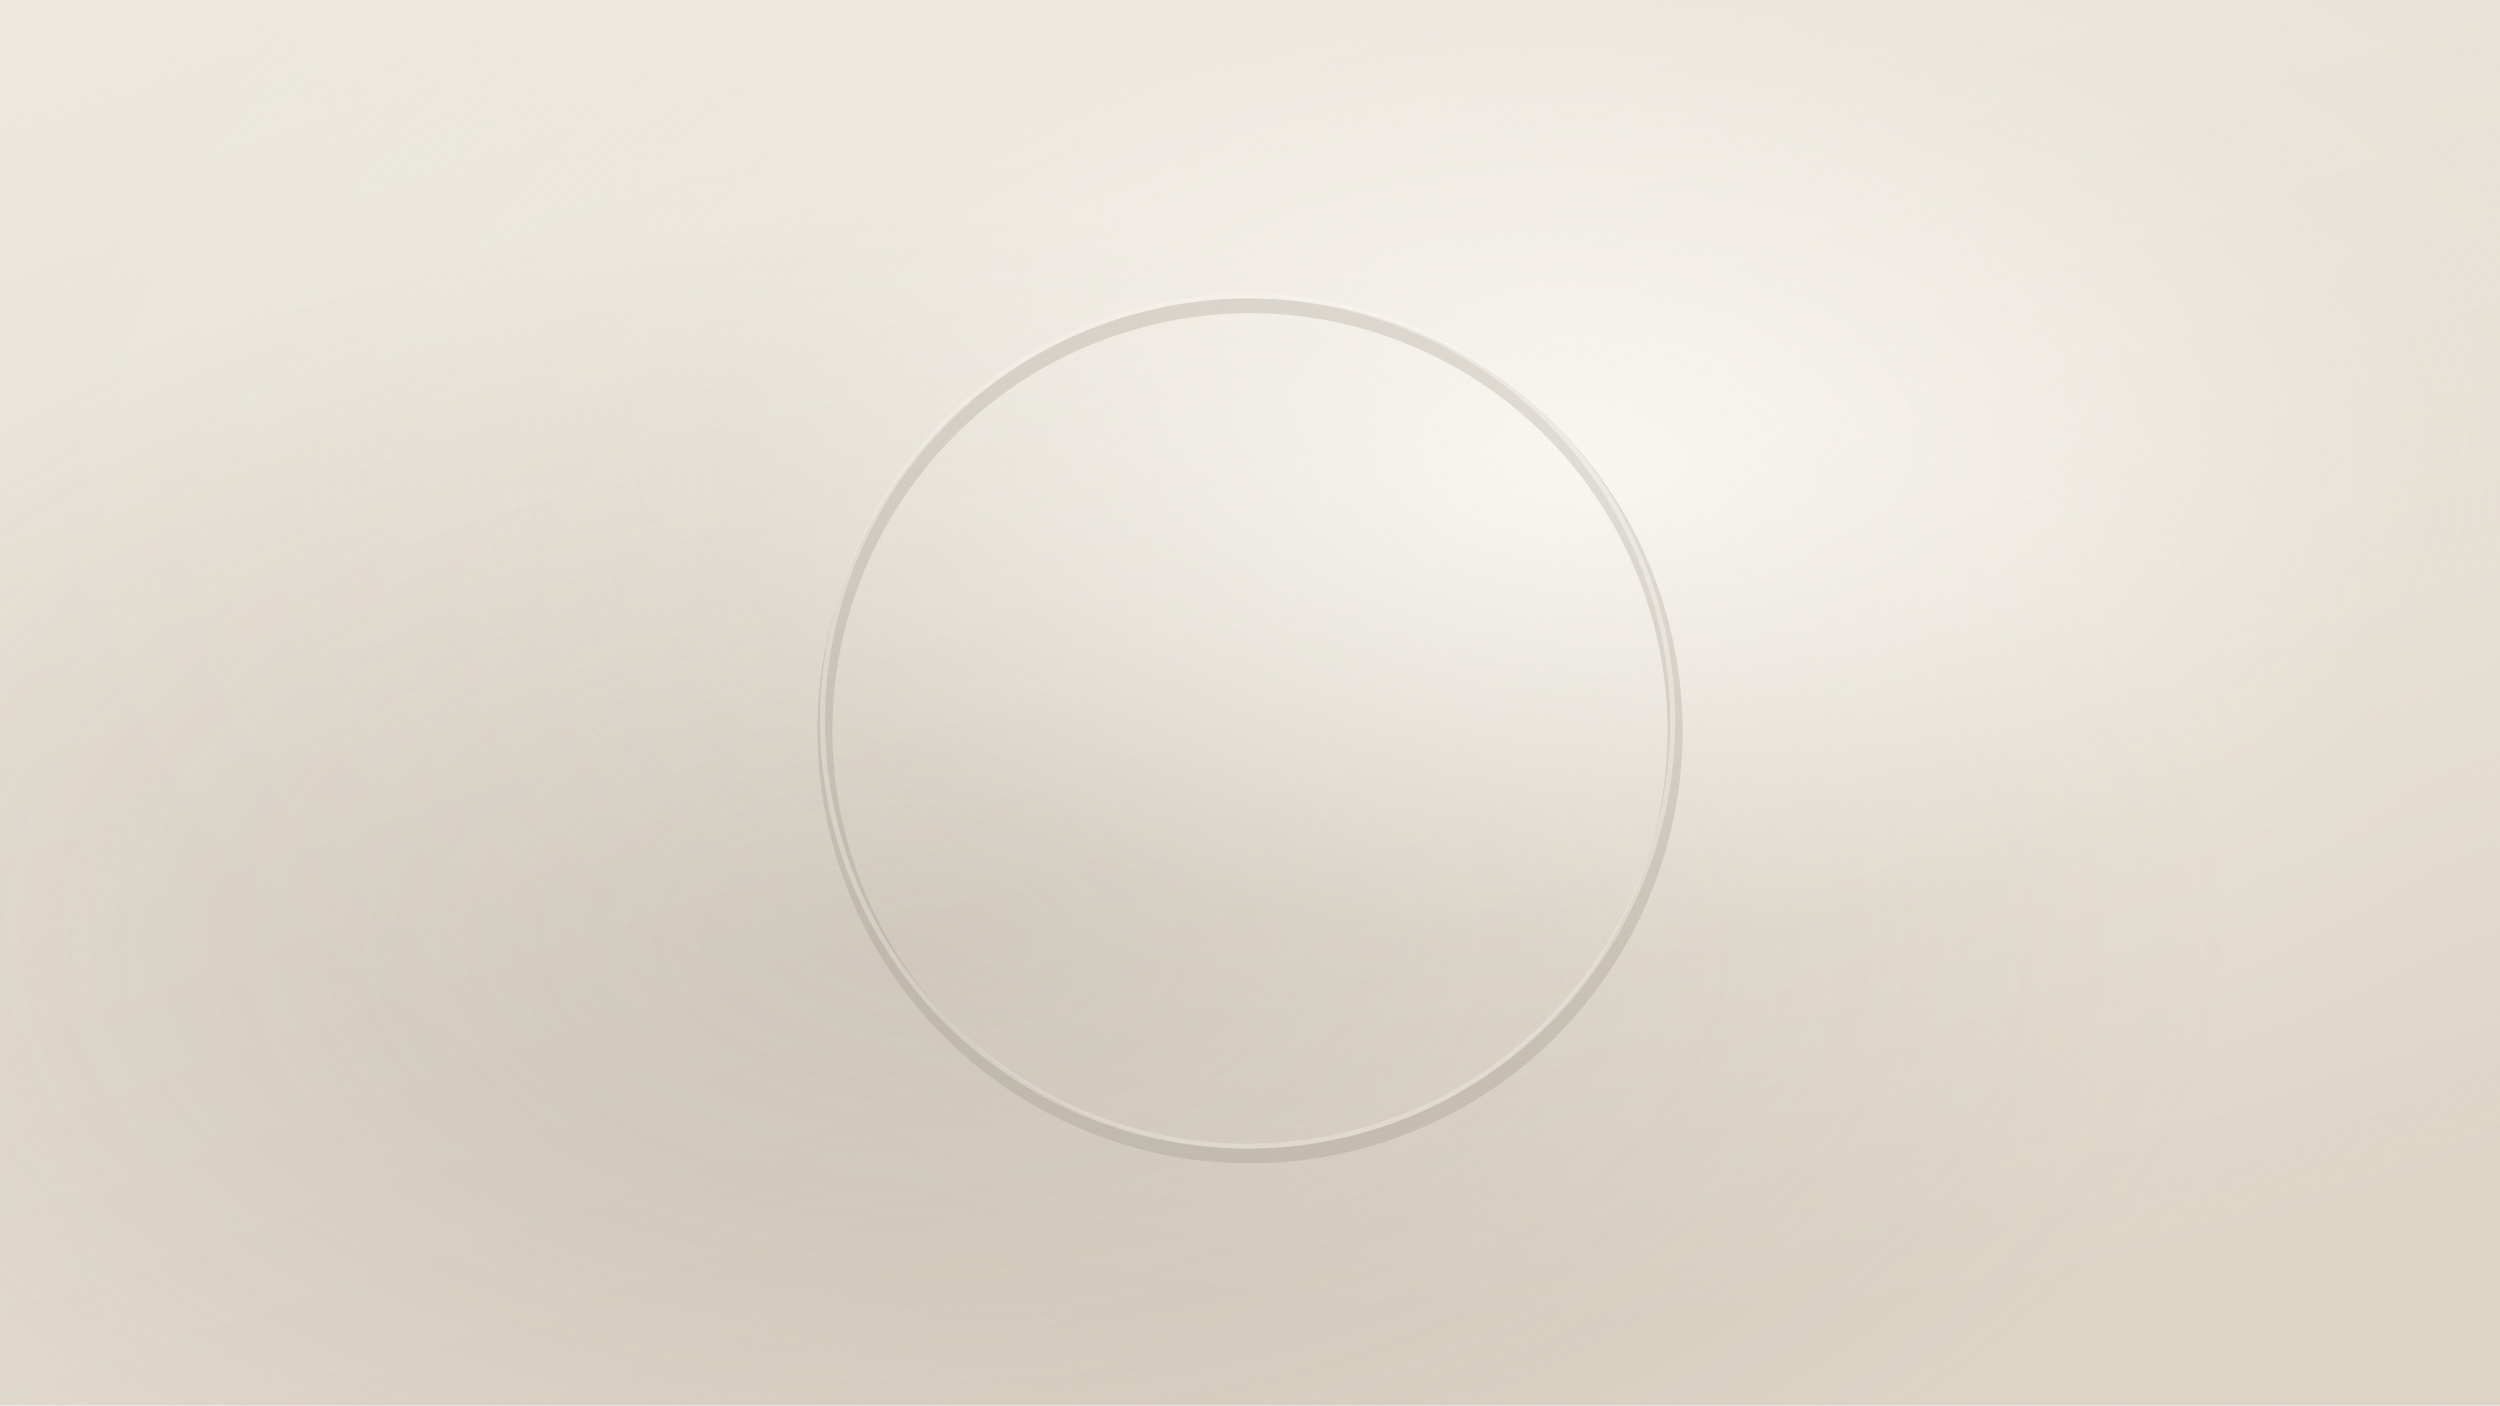
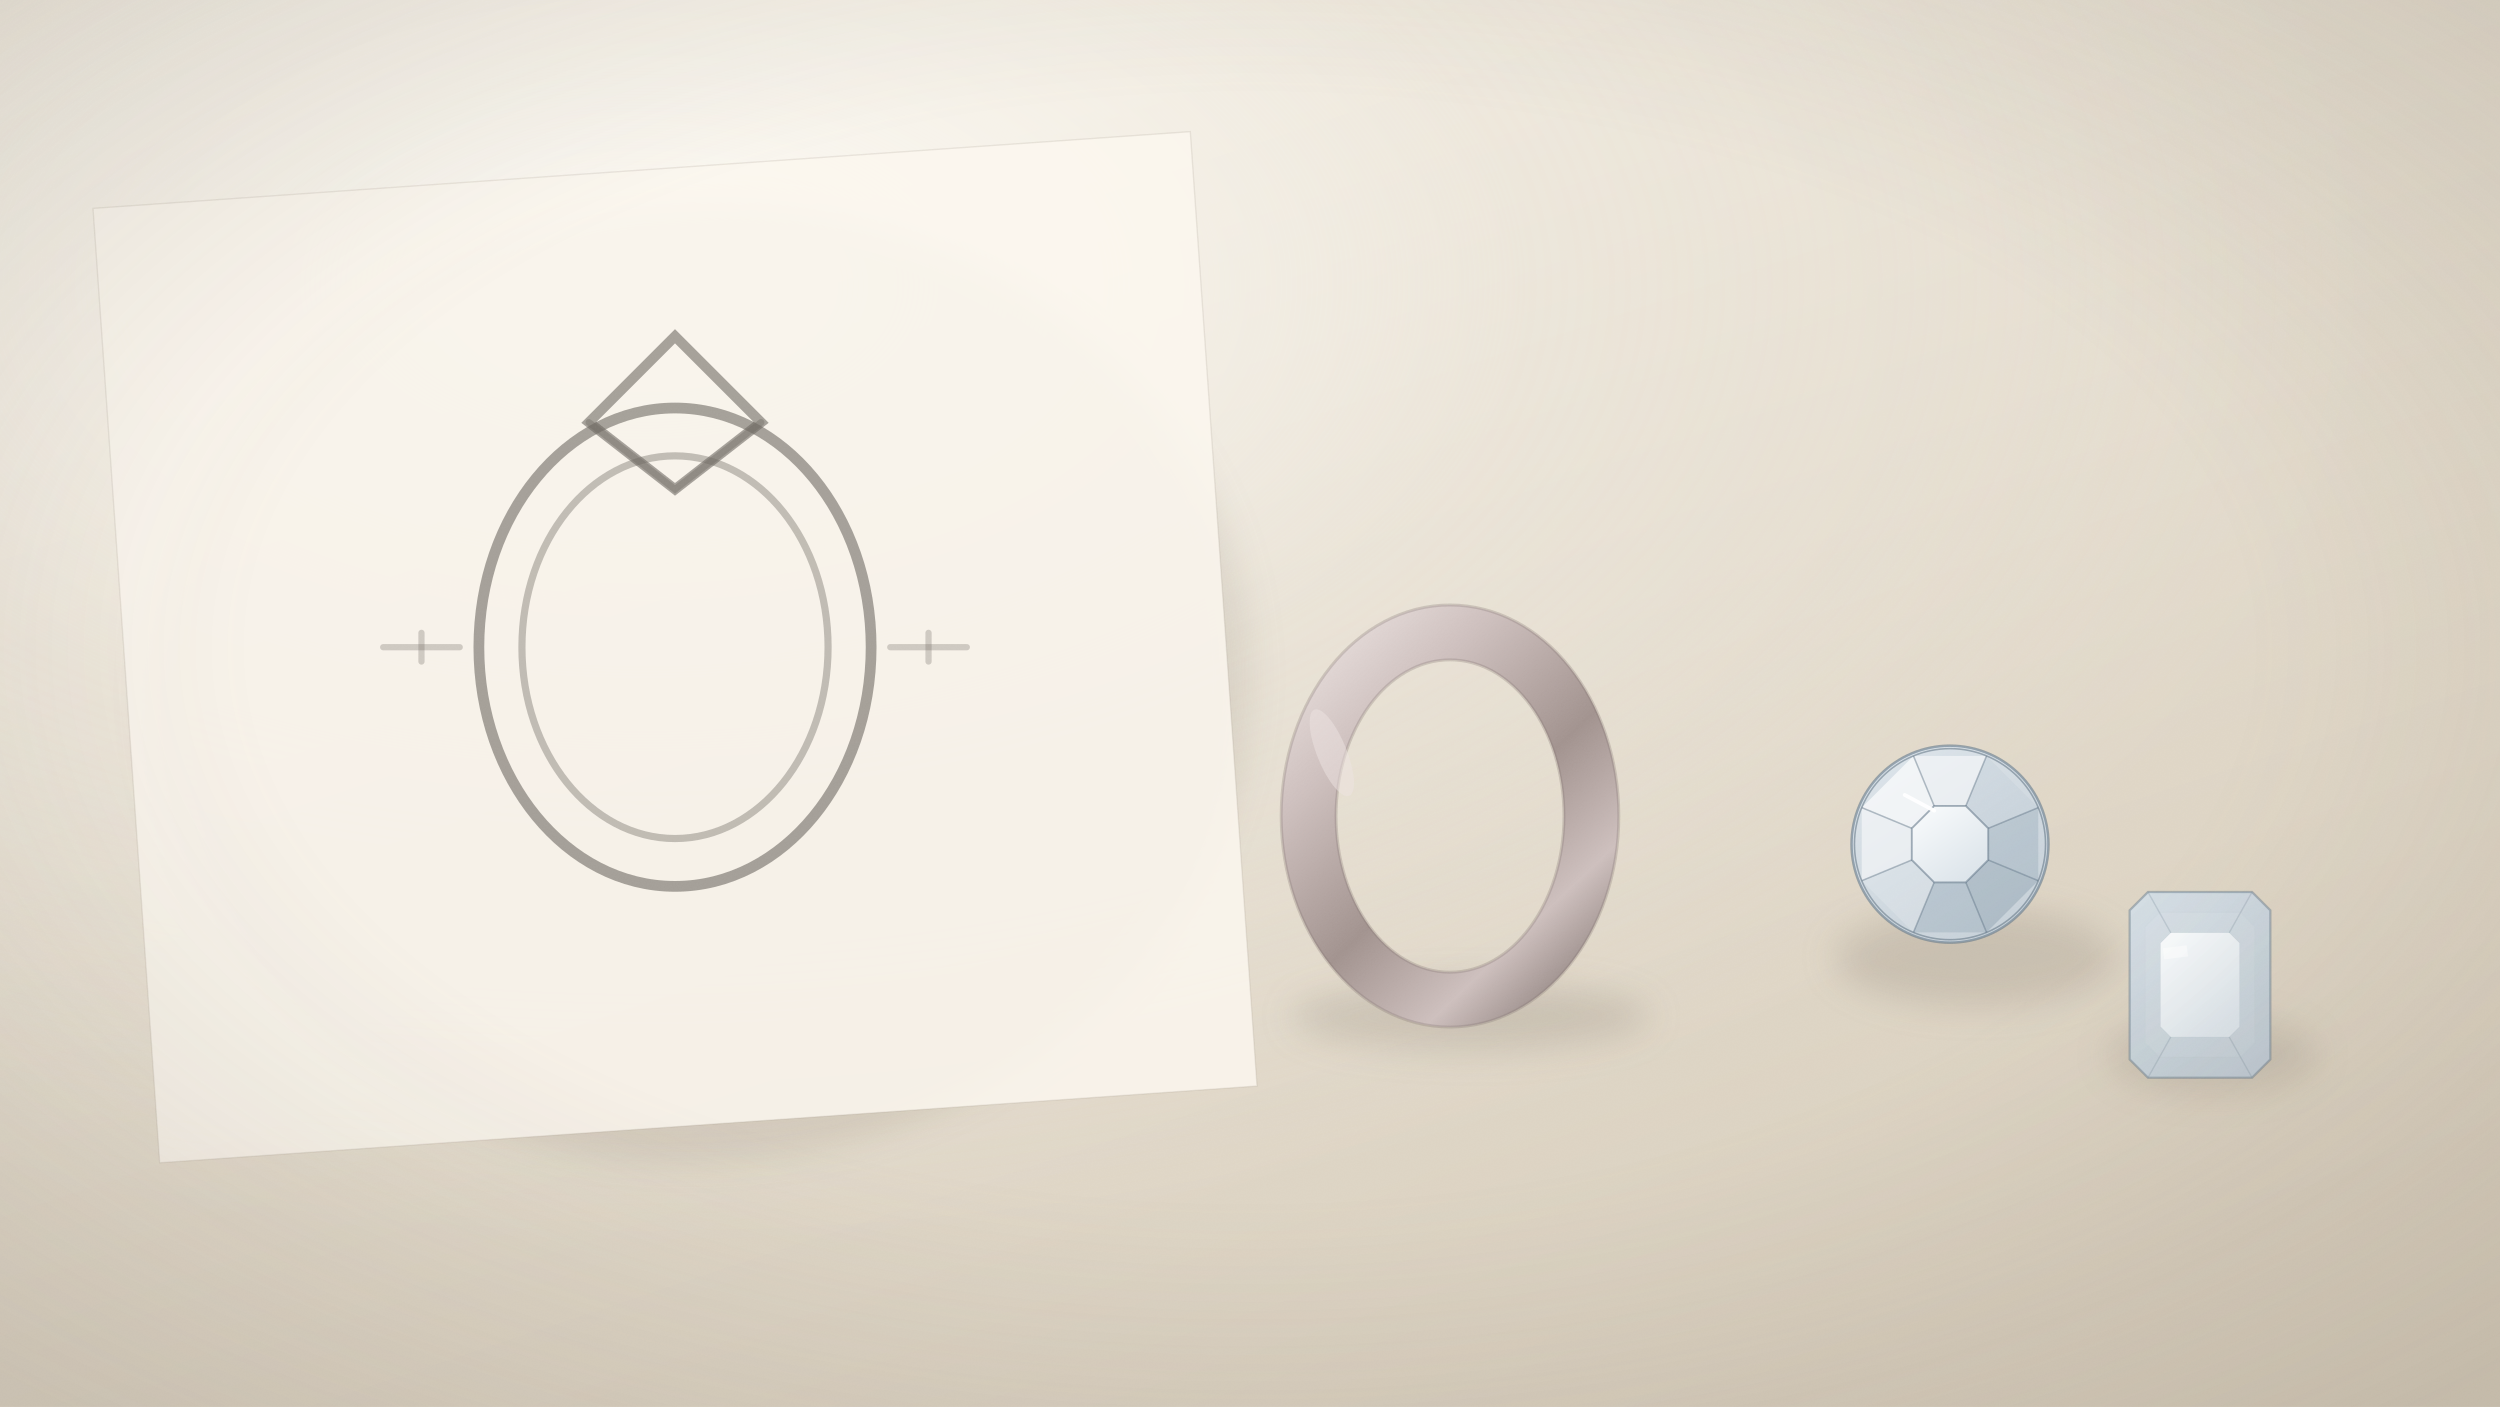
- <svg xmlns="http://www.w3.org/2000/svg" width="1400" height="787" viewBox="0 0 1400 787" role="img">
+ <svg xmlns="http://www.w3.org/2000/svg" width="1800" height="1013" viewBox="0 0 1800 1013" role="img">
  <defs>
-     <linearGradient id="g" x1="0" y1="0" x2="0.6" y2="1">
-       <stop offset="0" stop-color="#EFEAE1" />
-       <stop offset="1" stop-color="#DED5C7" />
+     <linearGradient id="ground" x1="0.1" y1="0" x2="0.7" y2="1">
+       <stop offset="0" stop-color="#EFE9DD" />
+       <stop offset="1" stop-color="#D9CFBE" />
    </linearGradient>
-     <radialGradient id="l" cx="63%" cy="33%" r="62%">
-       <stop offset="0" stop-color="#FFFDF9" stop-opacity="0.85" />
-       <stop offset="0.55" stop-color="#FFFDF9" stop-opacity="0.18" />
-       <stop offset="1" stop-color="#FFFDF9" stop-opacity="0" />
+     <radialGradient id="window" cx="26%" cy="20%" r="70%">
+       <stop offset="0" stop-color="#FFFDF8" stop-opacity="0.9" />
+       <stop offset="0.5" stop-color="#FFFDF8" stop-opacity="0.22" />
+       <stop offset="1" stop-color="#FFFDF8" stop-opacity="0" />
    </radialGradient>
-     <radialGradient id="s" cx="37%" cy="67%" r="52%">
-       <stop offset="0" stop-color="#6E6355" stop-opacity="0.22" />
-       <stop offset="1" stop-color="#6E6355" stop-opacity="0" />
+     <radialGradient id="vignette" cx="50%" cy="46%" r="72%">
+       <stop offset="0.55" stop-color="#6E6353" stop-opacity="0" />
+       <stop offset="1" stop-color="#6E6353" stop-opacity="0.2" />
    </radialGradient>
-     <filter id="n">
-       <feTurbulence type="fractalNoise" baseFrequency="0.85" numOctaves="2" stitchTiles="stitch" />
+     <linearGradient id="m-gold" x1="0.12" y1="0" x2="0.88" y2="1">
+       <stop offset="0" stop-color="#F0E3C0" />
+       <stop offset="0.26" stop-color="#C9AA6C" />
+       <stop offset="0.55" stop-color="#96793E" />
+       <stop offset="0.78" stop-color="#C9AA6C" />
+       <stop offset="1" stop-color="#6E5827" />
+     </linearGradient>
+     <linearGradient id="m-rose" x1="0.12" y1="0" x2="0.88" y2="1">
+       <stop offset="0" stop-color="#F0D5C6" />
+       <stop offset="0.26" stop-color="#C99C89" />
+       <stop offset="0.55" stop-color="#966B58" />
+       <stop offset="0.78" stop-color="#C99C89" />
+       <stop offset="1" stop-color="#6E4C3C" />
+     </linearGradient>
+     <linearGradient id="m-platinum" x1="0.12" y1="0" x2="0.88" y2="1">
+       <stop offset="0" stop-color="#F6F7F9" />
+       <stop offset="0.26" stop-color="#C6C9CD" />
+       <stop offset="0.55" stop-color="#93969B" />
+       <stop offset="0.78" stop-color="#C6C9CD" />
+       <stop offset="1" stop-color="#6F7276" />
+     </linearGradient>
+     <linearGradient id="m-white" x1="0.12" y1="0" x2="0.88" y2="1">
+       <stop offset="0" stop-color="#F7F8FA" />
+       <stop offset="0.26" stop-color="#CBCDD1" />
+       <stop offset="0.55" stop-color="#989BA0" />
+       <stop offset="0.78" stop-color="#CBCDD1" />
+       <stop offset="1" stop-color="#74777C" />
+     </linearGradient>
+     <linearGradient id="m-graphite" x1="0.12" y1="0" x2="0.88" y2="1">
+       <stop offset="0" stop-color="#C6C4BF" />
+       <stop offset="0.26" stop-color="#8E8B85" />
+       <stop offset="0.55" stop-color="#63615C" />
+       <stop offset="0.78" stop-color="#8E8B85" />
+       <stop offset="1" stop-color="#454340" />
+     </linearGradient>
+     <linearGradient id="m-wax" x1="0.12" y1="0" x2="0.88" y2="1">
+       <stop offset="0" stop-color="#EDE4E2" />
+       <stop offset="0.26" stop-color="#CDBFBD" />
+       <stop offset="0.55" stop-color="#A2938F" />
+       <stop offset="0.78" stop-color="#CDBFBD" />
+       <stop offset="1" stop-color="#7E716D" />
+     </linearGradient>
+     <linearGradient id="stone-cool" x1="0.15" y1="0" x2="0.8" y2="1">
+       <stop offset="0" stop-color="#DCE4EA" />
+       <stop offset="1" stop-color="#C6D0D8" />
+     </linearGradient>
+     <linearGradient id="table-cool" x1="0" y1="0" x2="0.7" y2="1">
+       <stop offset="0" stop-color="#FAFCFD" />
+       <stop offset="1" stop-color="#DCE4EA" />
+     </linearGradient>
+     <linearGradient id="stone-warm" x1="0.15" y1="0" x2="0.8" y2="1">
+       <stop offset="0" stop-color="#E4E1DA" />
+       <stop offset="1" stop-color="#CFCBC1" />
+     </linearGradient>
+     <linearGradient id="table-warm" x1="0" y1="0" x2="0.7" y2="1">
+       <stop offset="0" stop-color="#FDFCF9" />
+       <stop offset="1" stop-color="#E4E1DA" />
+     </linearGradient>
+     <filter id="soft" x="-60%" y="-60%" width="220%" height="220%">
+       <feGaussianBlur stdDeviation="12.156" />
+     </filter>
+     <filter id="softer" x="-60%" y="-60%" width="220%" height="220%">
+       <feGaussianBlur stdDeviation="31.606" />
+     </filter>
+     <filter id="grain">
+       <feTurbulence type="fractalNoise" baseFrequency="0.9" numOctaves="3" stitchTiles="stitch" />
      <feColorMatrix type="saturate" values="0" />
    </filter>
+     <linearGradient id="benchtop" x1="0" y1="0" x2="0.2" y2="1">
+       <stop offset="0" stop-color="#D6C4A6" />
+       <stop offset="0.5" stop-color="#C7B294" />
+       <stop offset="1" stop-color="#B29B7C" />
+     </linearGradient>
  </defs>
-   <rect width="1400" height="787" fill="url(#g)" />
-   <rect width="1400" height="787" fill="url(#s)" />
-   <rect width="1400" height="787" fill="url(#l)" />
-   <g transform="rotate(-14 700 409.24)" opacity="0.5">
-     <ellipse cx="700" cy="409.24" rx="238" ry="238" fill="none" stroke="#8B8175" stroke-opacity="0.45" stroke-width="8.4" />
-     <ellipse cx="700" cy="409.24" rx="238" ry="238" fill="none" stroke="#FFFDF9" stroke-opacity="0.5" stroke-width="2.8" transform="translate(0 -5.6)" />
+   <rect width="1800" height="1013" fill="url(#ground)" />
+   <rect width="1800" height="1013" fill="url(#window)" />
+   <g transform="rotate(-4 486 465.98)">
+     <ellipse cx="501.84" cy="493.534" rx="396" ry="344.42" fill="#6B6153" opacity="0.13" filter="url(#soft)" />
+     <rect x="90" y="121.56" width="792" height="688.84" fill="#FBF7EE" opacity="0.85" />
+     <rect x="90" y="121.56" width="792" height="688.84" fill="none" stroke="#8C8271" stroke-opacity="0.16" stroke-width="1" />
  </g>
-   <rect width="1400" height="787" filter="url(#n)" opacity="0.045" />
+   <g fill="none" stroke="#6E6A62" stroke-opacity="0.6" stroke-linecap="round">
+     <ellipse cx="486" cy="465.98" rx="141.212" ry="172.21" stroke-width="7.749" />
+     <ellipse cx="486" cy="465.98" rx="110.214" ry="137.768" stroke-width="5.166" stroke-opacity="0.4" />
+     <path d="M 424.004 304.103 l 61.996 -61.996 l 61.996 61.996 l -61.996 48.219 Z" stroke-width="7.233" />
+     <path d="M 424.004 304.103 l 61.996 48.219 l 61.996 -48.219" stroke-width="4.822" stroke-opacity="0.4" />
+     <path d="M 275.904 465.98 h 55.107 M 640.989 465.98 h 55.107" stroke-width="4.477" stroke-opacity="0.3" />
+     <path d="M 303.457 455.647 v 20.665 M 668.543 455.647 v 20.665" stroke-width="4.477" stroke-opacity="0.3" />
+   </g>
+   <g>
+     <ellipse cx="1059.195" cy="731.892" rx="129.157" ry="24.312" fill="#6B6153" opacity="0.18" filter="url(#soft)" />
+     <path d="M 922.44 587.54 a 121.56 151.95 0 1 0 243.12 0 a 121.56 151.95 0 1 0 -243.12 0 Z M 961.947 587.54 a 82.053 112.443 0 1 0 164.106 0 a 82.053 112.443 0 1 0 -164.106 0 Z" fill="url(#m-wax)" fill-rule="evenodd" />
+     <path d="M 922.44 587.54 a 121.56 151.95 0 1 0 243.12 0 a 121.56 151.95 0 1 0 -243.12 0 Z M 961.947 587.54 a 82.053 112.443 0 1 0 164.106 0 a 82.053 112.443 0 1 0 -164.106 0 Z" fill="none" stroke="#7E716D" stroke-opacity="0.28" stroke-width="2.127" fill-rule="evenodd" />
+     <ellipse cx="958.908" cy="541.955" rx="10.636" ry="33.429" fill="#EDE4E2" opacity="0.5" transform="rotate(-22 958.908 541.955)" />
+   </g>
+   <ellipse cx="1422" cy="688.84" rx="101.3" ry="35.455" fill="#6B6153" opacity="0.18" filter="url(#soft)" />
+   <g>
+     <circle cx="1404" cy="607.8" r="70.91" fill="url(#stone-cool)" />
+     <polygon points="1467.547,634.122 1430.322,671.347 1415.397,635.315 1431.515,619.197" fill="#6E8798" opacity="0.300" />
+     <line x1="1467.547" y1="634.122" x2="1431.515" y2="619.197" stroke="#5E7284" stroke-opacity="0.45" stroke-width="1.135" />
+     <polygon points="1430.322,671.347 1377.678,671.347 1392.603,635.315 1415.397,635.315" fill="#6E8798" opacity="0.230" />
+     <line x1="1430.322" y1="671.347" x2="1415.397" y2="635.315" stroke="#5E7284" stroke-opacity="0.45" stroke-width="1.135" />
+     <polygon points="1377.678,671.347 1340.453,634.122 1376.485,619.197 1392.603,635.315" fill="#FFFFFF" opacity="0.160" />
+     <line x1="1377.678" y1="671.347" x2="1392.603" y2="635.315" stroke="#5E7284" stroke-opacity="0.45" stroke-width="1.135" />
+     <polygon points="1340.453,634.122 1340.453,581.478 1376.485,596.403 1376.485,619.197" fill="#FFFFFF" opacity="0.514" />
+     <line x1="1340.453" y1="634.122" x2="1376.485" y2="619.197" stroke="#5E7284" stroke-opacity="0.45" stroke-width="1.135" />
+     <polygon points="1340.453,581.478 1377.678,544.253 1392.603,580.285 1376.485,596.403" fill="#FFFFFF" opacity="0.660" />
+     <line x1="1340.453" y1="581.478" x2="1376.485" y2="596.403" stroke="#5E7284" stroke-opacity="0.45" stroke-width="1.135" />
+     <polygon points="1377.678,544.253 1430.322,544.253 1415.397,580.285 1392.603,580.285" fill="#FFFFFF" opacity="0.514" />
+     <line x1="1377.678" y1="544.253" x2="1392.603" y2="580.285" stroke="#5E7284" stroke-opacity="0.45" stroke-width="1.135" />
+     <polygon points="1430.322,544.253 1467.547,581.478 1431.515,596.403 1415.397,580.285" fill="#6E8798" opacity="0.060" />
+     <line x1="1430.322" y1="544.253" x2="1415.397" y2="580.285" stroke="#5E7284" stroke-opacity="0.45" stroke-width="1.135" />
+     <polygon points="1467.547,581.478 1467.547,634.122 1431.515,619.197 1431.515,596.403" fill="#6E8798" opacity="0.230" />
+     <line x1="1467.547" y1="581.478" x2="1431.515" y2="596.403" stroke="#5E7284" stroke-opacity="0.45" stroke-width="1.135" />
+     <polygon points="1431.515,619.197 1415.397,635.315 1392.603,635.315 1376.485,619.197 1376.485,596.403 1392.603,580.285 1415.397,580.285 1431.515,596.403" fill="url(#table-cool)" />
+     <polygon points="1431.515,619.197 1415.397,635.315 1392.603,635.315 1376.485,619.197 1376.485,596.403 1392.603,580.285 1415.397,580.285 1431.515,596.403" fill="none" stroke="#5E7284" stroke-opacity="0.55" stroke-width="1.361" />
+     <circle cx="1404" cy="607.8" r="68.783" fill="none" stroke="#526676" stroke-opacity="0.5" stroke-width="1.135" />
+     <circle cx="1404" cy="607.8" r="70.91" fill="none" stroke="#63788A" stroke-opacity="0.6" stroke-width="1.815" />
+     <path d="M 1371.381 572.345 l 21.273 11.346" stroke="#FFFFFF" stroke-opacity="0.95" stroke-width="2.723" stroke-linecap="round" />
+   </g>
+   <ellipse cx="1593" cy="759.75" rx="75.975" ry="28.364" fill="#6B6153" opacity="0.16" filter="url(#soft)" />
+   <g>
+     <polygon points="1546.519,642.242 1621.481,642.242 1634.65,655.411 1634.65,762.789 1621.481,775.958 1546.519,775.958 1533.35,762.789 1533.35,655.411" fill="url(#stone-cool)" />
+     <polygon points="1546.519,642.242 1621.481,642.242 1634.65,655.411 1634.65,762.789 1621.481,775.958 1546.519,775.958 1533.35,762.789 1533.35,655.411" fill="#5F7280" opacity="0.07" />
+     <polygon points="1554.765,656.951 1613.235,656.951 1623.507,667.223 1623.507,750.977 1613.235,761.249 1554.765,761.249 1544.493,750.977 1544.493,667.223" fill="#FFFFFF" opacity="0.07" stroke="#7C8E9B" stroke-opacity="0.34" stroke-width="1.013" />
+     <polygon points="1563.011,671.66 1604.989,671.66 1612.364,679.034 1612.364,739.166 1604.989,746.54 1563.011,746.54 1555.636,739.166 1555.636,679.034" fill="#FFFFFF" opacity="0.13" stroke="#7C8E9B" stroke-opacity="0.28" stroke-width="1.013" />
+     <line x1="1546.519" y1="642.242" x2="1563.011" y2="671.66" stroke="#7C8E9B" stroke-opacity="0.28" stroke-width="1.013" />
+     <line x1="1621.481" y1="642.242" x2="1604.989" y2="671.66" stroke="#7C8E9B" stroke-opacity="0.28" stroke-width="1.013" />
+     <line x1="1621.481" y1="775.958" x2="1604.989" y2="746.54" stroke="#7C8E9B" stroke-opacity="0.28" stroke-width="1.013" />
+     <line x1="1546.519" y1="775.958" x2="1563.011" y2="746.54" stroke="#7C8E9B" stroke-opacity="0.28" stroke-width="1.013" />
+     <polygon points="1563.011,671.66 1604.989,671.66 1612.364,679.034 1612.364,739.166 1604.989,746.54 1563.011,746.54 1555.636,739.166 1555.636,679.034" fill="url(#table-cool)" />
+     <polygon points="1546.519,642.242 1621.481,642.242 1634.65,655.411 1634.65,762.789 1621.481,775.958 1546.519,775.958 1533.35,762.789 1533.35,655.411" fill="none" stroke="#6F818E" stroke-opacity="0.5" stroke-width="1.621" />
+     <rect x="1560.701" y="679.682" width="17.221" height="8.023" fill="#FFFFFF" opacity="0.55" transform="rotate(-7 1584 709.1)" />
+   </g>
+   <rect width="1800" height="1013" fill="url(#vignette)" />
+   <rect width="1800" height="1013" filter="url(#grain)" opacity="0.05" style="mix-blend-mode:overlay" />
</svg>
